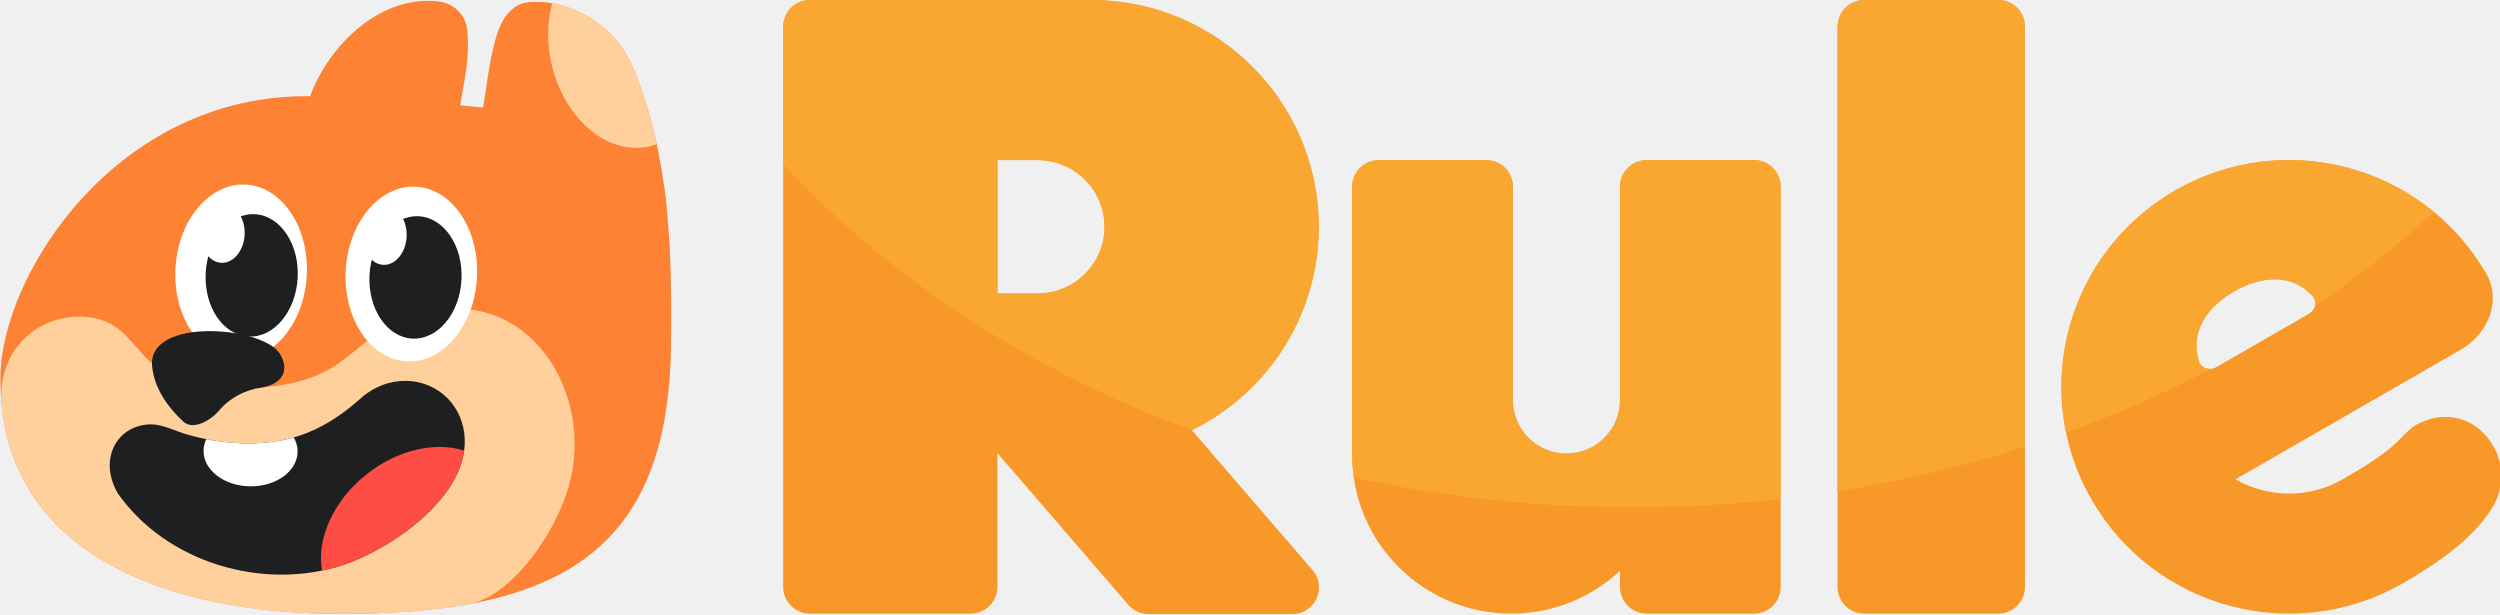
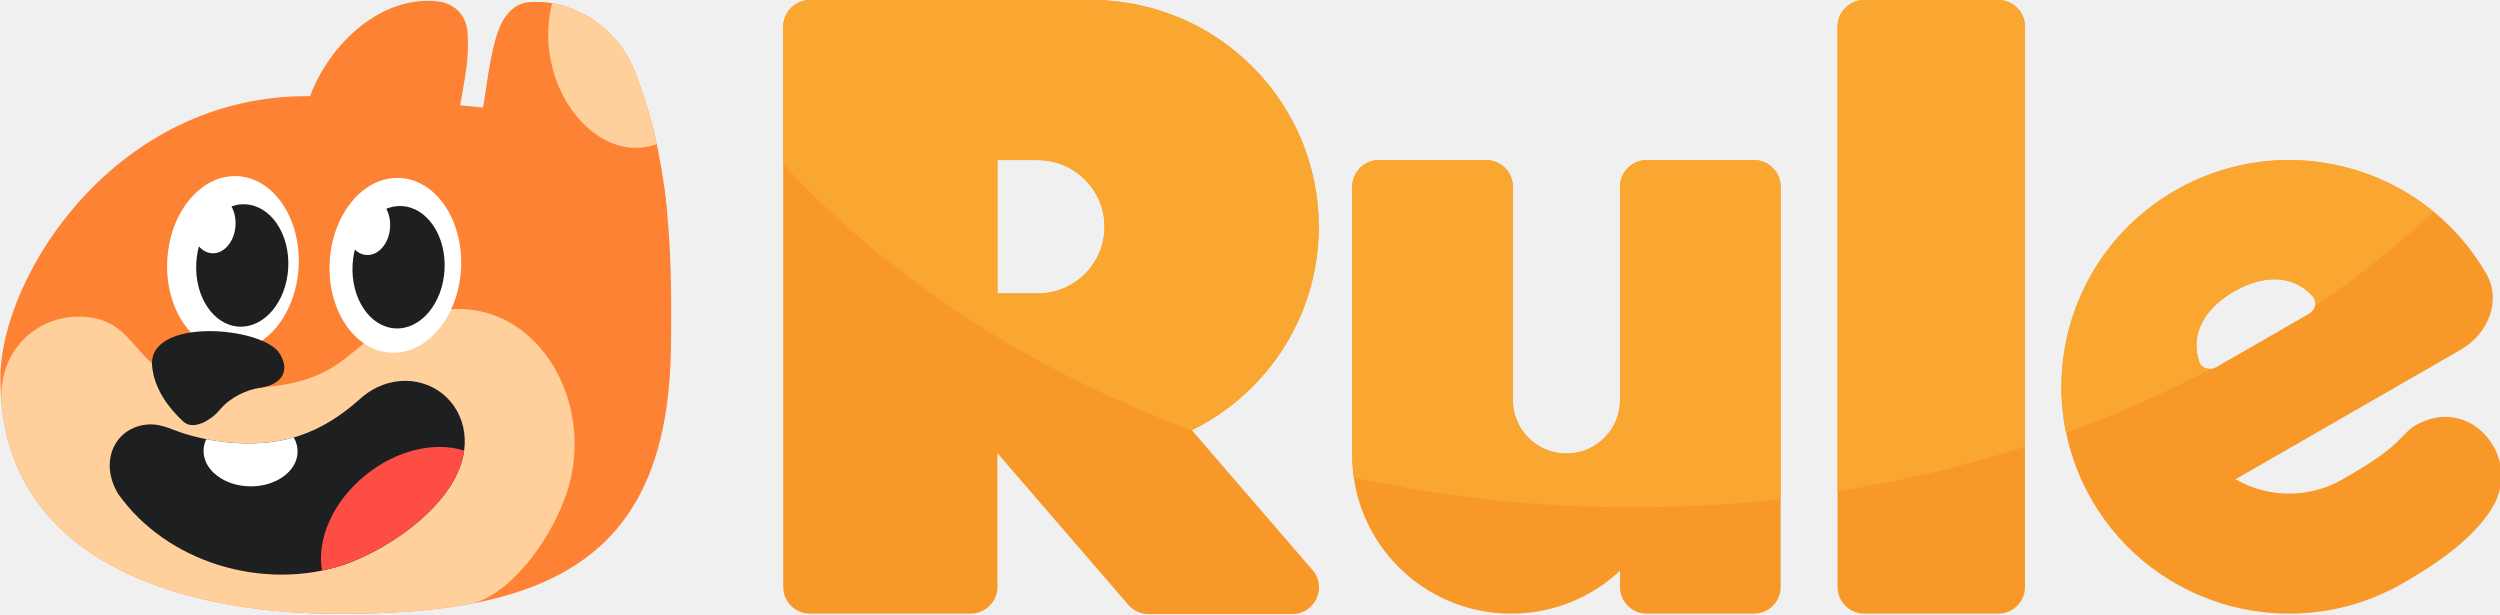
<svg xmlns="http://www.w3.org/2000/svg" fill="none" viewBox="0 0 745 183">
  <g clip-path="url(#a)">
    <g clip-path="url(#b)">
      <path fill="#f89829" fill-rule="evenodd" d="M648.221 56.759c32.44-18.662 73.922-7.587 92.652 24.736 4.725 8.154.576 18.03-7.607 22.738l-67.096 38.598c9.55 5.482 21.692 5.883 31.923-.003 3.709-2.134 9.323-5.364 13.59-8.801s5.414-5.724 8.161-7.305c8.581-4.936 18.191-2.37 23.146 6.18 3.41 5.884 3.08 12.897-.254 18.308l.023.013c-5.717 9.354-16.522 16.728-26.712 22.59-32.441 18.662-73.923 7.587-92.653-24.737-18.729-32.323-7.614-73.655 24.827-92.317m17.55 30.07c-8.892 5.115-13.155 12.861-10.424 20.949.703 2.081 3.173 2.731 5.081 1.634l27.642-15.902c1.909-1.098 2.578-3.555 1.121-5.202-5.664-6.4-14.528-6.595-23.42-1.48" clip-rule="evenodd" />
-       <path fill="#f89829" d="M547.59 7.951c0-4.391 3.573-7.951 7.98-7.951h39.897c4.407 0 7.98 3.56 7.98 7.951V174.916c0 4.391-3.573 7.951-7.98 7.951H555.57c-4.407 0-7.98-3.56-7.98-7.951zM442.864 47.704c4.407 0 7.979 3.56 7.979 7.951v63.606c0 8.782 7.146 15.902 15.959 15.902 8.814 0 15.96-7.12 15.96-15.902V55.655c0-4.391 3.572-7.951 7.979-7.951h31.918c4.407 0 7.98 3.56 7.98 7.951V174.916c0 4.391-3.573 7.951-7.98 7.951h-31.918c-4.407 0-7.979-3.56-7.979-7.951v-4.833c-8.475 7.927-19.876 12.784-32.417 12.784-26.167 0-47.379-21.136-47.379-47.207 0-.166.001-.332.003-.497h-.003V55.655c0-4.391 3.573-7.951 7.98-7.951z" />
-       <path fill="#f89829" fill-rule="evenodd" d="M326.159.008c36.999.531 66.829 30.581 66.829 67.573 0 26.588-15.411 49.589-37.816 60.622l35.956 41.663c4.449 5.154.773 13.134-6.051 13.134h-42.788c-2.324 0-4.534-1.011-6.049-2.767l-38.899-45.07h-.108v39.753c0 4.391-3.572 7.951-7.979 7.951h-47.878c-4.407 0-7.979-3.56-7.979-7.951V7.951c0-4.391 3.572-7.951 7.979-7.951h84.783zM297.233 87.458h11.969c11.018 0 19.949-8.899 19.949-19.877s-8.931-19.877-19.949-19.877h-11.969z" clip-rule="evenodd" />
-       <path fill="#faa731" d="M442.864 47.704c4.407 0 7.979 3.56 7.979 7.951v63.606c0 8.782 7.146 15.902 15.959 15.902 8.814 0 15.959-7.12 15.96-15.902V55.655c0-4.391 3.572-7.951 7.979-7.951h31.918c4.407 0 7.98 3.56 7.98 7.951v93.04c-14.453 1.634-29.219 2.479-44.231 2.479-28.716 0-56.536-3.092-82.978-8.883a47.4 47.4 0 0 1-.461-7.128h-.003V55.655c0-4.391 3.573-7.951 7.979-7.951zM595.468 0c4.407 0 7.979 3.56 7.979 7.951V133.111c-17.872 5.754-36.549 10.23-55.857 13.286V7.951c0-4.391 3.573-7.951 7.98-7.951zm52.753 56.759c25.191-14.492 55.833-11.051 77.041 6.345-10.871 10.128-22.716 19.557-35.418 28.193.295-1.008.122-2.114-.654-2.99-5.663-6.4-14.527-6.594-23.419-1.479s-13.155 12.861-10.424 20.949c.51 1.511 1.953 2.266 3.435 2.147-13.669 7.194-28.07 13.558-43.096 19.001-5.742-27.748 6.56-57.224 32.535-72.166" />
-       <path fill="#faa731" fill-rule="evenodd" d="M326.159.008c37 .532 66.829 30.581 66.829 67.573 0 26.588-15.411 49.589-37.817 60.622l.008.009c-48.404-17.857-90.24-45.286-121.782-79.286V7.951c0-4.391 3.572-7.951 7.979-7.951h84.783zm-28.926 87.451h11.969c11.018 0 19.95-8.9 19.95-19.878-.001-10.977-8.933-19.877-19.95-19.877h-11.969z" clip-rule="evenodd" />
+       <path fill="#f89829" d="M547.59 7.951C547.59 3.56 551.163 0 555.57 0h39.897c4.407 0 7.98 3.56 7.98 7.951V174.916c0 4.391-3.573 7.951-7.98 7.951H555.57c-4.407 0-7.98-3.56-7.98-7.951zM442.864 47.704c4.407 0 7.979 3.56 7.979 7.951v63.606c0 8.782 7.146 15.902 15.959 15.902 8.814 0 15.96-7.12 15.96-15.902V55.655c0-4.391 3.572-7.951 7.979-7.951h31.918c4.407 0 7.98 3.56 7.98 7.951V174.916c0 4.391-3.573 7.951-7.98 7.951h-31.918c-4.407 0-7.979-3.56-7.979-7.951v-4.833c-8.475 7.927-19.876 12.784-32.417 12.784-26.167 0-47.379-21.136-47.379-47.207 0-.166.001-.332.003-.497h-.003V55.655c0-4.391 3.573-7.951 7.98-7.951z" />
+       <path fill="#f89829" fill-rule="evenodd" d="M326.159.008C363.158.539 392.988 30.589 392.988 67.581c0 26.588-15.411 49.589-37.816 60.622l35.956 41.663c4.449 5.154.773 13.134-6.051 13.134h-42.788c-2.324 0-4.534-1.011-6.049-2.767l-38.899-45.07h-.108v39.753c0 4.391-3.572 7.951-7.979 7.951h-47.878c-4.407 0-7.979-3.56-7.979-7.951V7.951C233.397 3.56 236.969 0 241.376 0h84.783zM297.233 87.458h11.969c11.018 0 19.949-8.899 19.949-19.877s-8.931-19.877-19.949-19.877h-11.969z" clip-rule="evenodd" />
+       <path fill="#faa731" d="M442.864 47.704c4.407 0 7.979 3.56 7.979 7.951v63.606c0 8.782 7.146 15.902 15.959 15.902 8.814 0 15.959-7.12 15.96-15.902V55.655c0-4.391 3.572-7.951 7.979-7.951h31.918c4.407 0 7.98 3.56 7.98 7.951v93.04c-14.453 1.634-29.219 2.479-44.231 2.479-28.716 0-56.536-3.092-82.978-8.883-.306-2.167-.464-4.381-.464-6.632 0-.166.001-.331.003-.496h-.003V55.655c0-4.391 3.573-7.951 7.979-7.951zM595.468 0c4.407 0 7.979 3.56 7.979 7.951V133.111c-17.872 5.754-36.549 10.23-55.857 13.286V7.951C547.59 3.56 551.163 0 555.57 0zm52.753 56.759c25.191-14.492 55.833-11.051 77.041 6.345-10.871 10.128-22.716 19.557-35.418 28.193.295-1.008.122-2.114-.654-2.99-5.663-6.4-14.527-6.594-23.419-1.479-8.892 5.115-13.155 12.861-10.424 20.949.51 1.511 1.953 2.266 3.435 2.147-13.669 7.194-28.07 13.558-43.096 19.001-5.742-27.748 6.56-57.224 32.535-72.166" />
+       <path fill="#faa731" fill-rule="evenodd" d="M326.159.008C363.159.539 392.988 30.589 392.988 67.581c0 26.588-15.411 49.589-37.817 60.622l.008.009c-48.404-17.857-90.24-45.286-121.782-79.286V7.951C233.397 3.56 236.969 0 241.376 0h84.783zM297.233 87.459h11.969c11.018 0 19.95-8.9 19.95-19.878-.001-10.977-8.933-19.877-19.95-19.877h-11.969z" clip-rule="evenodd" />
    </g>
-     <path fill="#fe8234" d="M131.182.501c4.54.838 7.577 4.113 8.105 8.663.684 8.533-.802 13.866-2.14 22.171-10.571 65.585-57.929 33.491-44.741-2.672C97.967 13.416 113.655-1.928 131.182.501M143.96 32.042c1.315-7.733 2.65-21.457 6.508-26.854 3.857-5.397 7.67-4.581 11.535-4.566 3.944.34 7.627 1.467 11.061 3.15 6.849 3.332 12.61 9.301 15.639 16.468 5.429 13.134 8.312 26.594 9.805 40.13 3.039 27.544-62.247 16.967-54.548-28.328" />
-     <path fill="#fe8234" d="M143.961 32.042c7.14.66 51.366 2.81 54.206 25.428 1.903 15.16 1.956 30.439 1.787 45.484-.687 61.359-33.126 80.71-101.336 79.946-45.787-.445-99.121-16.196-98.488-70.779.351-30.255 34.493-84.089 92.276-83.458 20.709.226 34.413 1.794 51.554 3.379" />
-     <path fill="#ffcf9c" d="M164.558.956c2.991.526 5.824 1.502 8.506 2.816 6.849 3.331 12.61 9.301 15.639 16.468 3.09 7.476 5.355 15.059 7.008 22.7-.766.291-1.556.53-2.371.713-12.323 2.764-25.309-8.282-29.005-24.673-1.436-6.372-1.257-12.613.223-18.025m-34.659 91.753c29.208-5.613 48.545 26.747 38.785 54.779-5.25 15.078-17.758 30.475-28.798 32.51-11.914 2.196-25.654 3.077-41.268 2.902-43.13-.419-92.956-14.42-98.065-61.665-1.844-17.06 11.138-28.069 25.224-26.776 18.319 1.681 12.179 21.676 44.888 21.321 38.338-.416 30.026-17.458 59.234-23.071" />
-     <ellipse cx="19.593" cy="26.06" fill="#fff" rx="19.593" ry="26.06" transform="rotate(3 -990.6123 2020.326)" />
-     <ellipse cx="13.722" cy="18.251" fill="#1d1f20" rx="13.722" ry="18.251" transform="rotate(3 -1161.286 2152.684)" />
-     <ellipse cx="6.531" cy="8.687" fill="#fff" rx="6.531" ry="8.687" transform="rotate(3 -1114.78 2103.882)" />
-     <ellipse cx="19.593" cy="26.06" fill="#fff" rx="19.593" ry="26.06" transform="rotate(3 -1003.912 1051.431)" />
-     <ellipse cx="13.722" cy="18.251" fill="#1d1f20" rx="13.722" ry="18.251" transform="rotate(3 -1174.088 1220.222)" />
-     <ellipse cx="6.531" cy="8.687" fill="#fff" rx="6.531" ry="8.687" transform="rotate(3 -1127.439 1181.816)" />
+     <path fill="#fe8234" d="M131.182.501c4.54.838 7.577 4.113 8.105 8.663.684 8.533-.802 13.866-2.14 22.171-10.571 65.585-57.929 33.491-44.741-2.672C97.967 13.416 113.655-1.928 131.182.501M143.96 32.042c1.315-7.733 2.65-21.457 6.508-26.854 3.857-5.397 7.67-4.581 11.535-4.566 3.944.34 7.627 1.467 11.061 3.15 6.849 3.331 12.61 9.301 15.639 16.468 5.429 13.134 8.312 26.594 9.805 40.13 3.039 27.544-62.247 16.967-54.548-28.328" />
+     <path fill="#fe8234" d="M143.961 32.042c7.14.66 51.366 2.81 54.206 25.428 1.903 15.16 1.956 30.439 1.787 45.484-.687 61.359-33.126 80.71-101.336 79.946-45.787-.445-99.12-16.196-98.488-70.779C.481 81.866 34.623 28.032 92.406 28.663c20.709.226 34.413 1.794 51.554 3.379" />
+     <path fill="#ffcf9c" d="M164.558.956c2.991.526 5.824 1.502 8.506 2.816 6.849 3.331 12.61 9.301 15.639 16.468 3.09 7.476 5.355 15.059 7.008 22.7-.766.291-1.556.53-2.371.713-12.323 2.764-25.309-8.282-29.005-24.673-1.436-6.372-1.257-12.613.223-18.025M129.899 92.709c29.208-5.613 48.545 26.747 38.785 54.779-5.25 15.078-17.758 30.475-28.798 32.51-11.914 2.196-25.654 3.077-41.268 2.902-43.13-.419-92.956-14.42-98.065-61.665-1.844-17.06 11.138-28.069 25.224-26.776 18.319 1.681 12.179 21.676 44.888 21.321 38.338-.416 30.026-17.458 59.234-23.071" />
+     <ellipse cx="19.593" cy="26.06" fill="#fff" rx="19.593" ry="26.06" transform="matrix(.998565 .0535437 -.053754 .998554 99.6543 51.9895)" />
+     <ellipse cx="13.722" cy="18.251" fill="#1d1f20" rx="13.722" ry="18.251" transform="matrix(.998565 .0535437 -.053754 .998554 106.051 60.6777)" />
+     <ellipse cx="6.531" cy="8.687" fill="#fff" rx="6.531" ry="8.687" transform="matrix(.998565 .0535437 -.053754 .998554 103.672 58.2944)" />
+     <ellipse cx="19.593" cy="26.06" fill="#fff" rx="19.593" ry="26.06" transform="matrix(.998565 .0535439 -.0537538 .998554 51.2534 51.4448)" />
+     <ellipse cx="13.722" cy="18.251" fill="#1d1f20" rx="13.722" ry="18.251" transform="matrix(.998565 .0535439 -.0537538 .998554 59.4701 60.1536)" />
+     <ellipse cx="6.531" cy="8.687" fill="#fff" rx="6.531" ry="8.687" transform="matrix(.998565 .0535439 -.0537538 .998554 57.6104 57.7761)" />
    <path fill="#1d1f20" d="M119.161 113.557c4.636-.39 9.191.957 12.732 3.802 3.54 2.844 5.831 6.996 6.438 11.597 2.45 18.52-22.217 34.912-36.309 39.484-23.728 7.673-52.32-.737-66.872-21.348-1.562-2.661-2.56-5.725-2.45-8.851.108-3.124 1.289-6.026 3.379-8.167 2.089-2.14 4.966-3.395 8.094-3.587 4.259-.262 7.709 1.926 11.655 3.006 12.29 3.588 24.833 3.339 33.438.33 6.587-2.168 12.475-6.033 17.64-10.599 3.316-3.154 7.617-5.279 12.255-5.667" />
    <path fill="#fd4d44" d="M109.087 141.453c9.324-7.465 20.625-9.911 29.226-7.187-2.211 16.273-23.564 30.045-36.291 34.173-1.993.645-4.021 1.175-6.072 1.595-1.617-9.308 3.226-20.645 13.137-28.581" />
    <path fill="#fff" d="M87.547 130.372c.746 1.3 1.153 2.732 1.136 4.234-.065 5.79-6.392 10.414-14.131 10.327-7.74-.088-13.961-4.852-13.896-10.642.014-1.201.297-2.351.805-3.42 9.602 1.91 18.966 1.573 26.086-.499" />
    <path fill="#1d1f20" d="M45.334 109.157c.667 6.831 4.952 12.454 9.308 16.485 2.933 2.713 8.27-.39 10.807-3.474 3.072-3.733 8.086-6.045 11.896-6.572 6.428-.888 9.285-4.899 6.05-10.172-5.041-8.218-39.5-11.008-38.062 3.733" />
  </g>
  <defs>
    <clipPath id="a">
      <path fill="#fff" d="M0 0h745v183H0z" />
    </clipPath>
    <clipPath id="b">
      <path fill="#fff" d="M233 0h512v184H233z" />
    </clipPath>
  </defs>
</svg>
